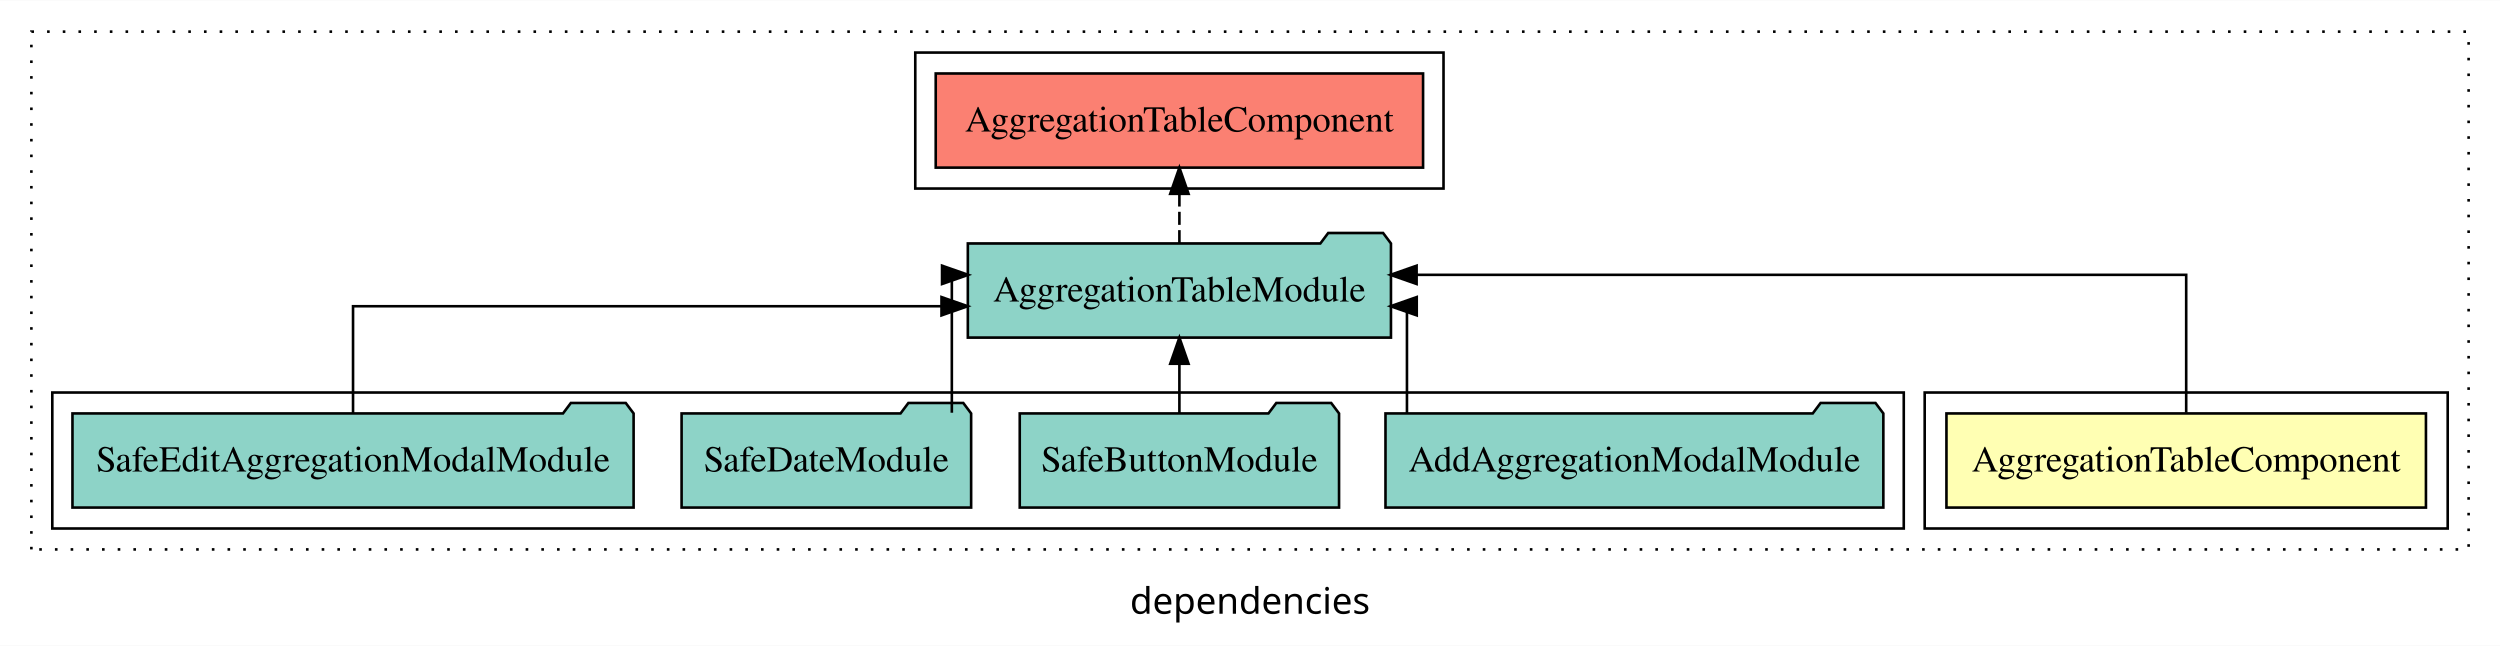
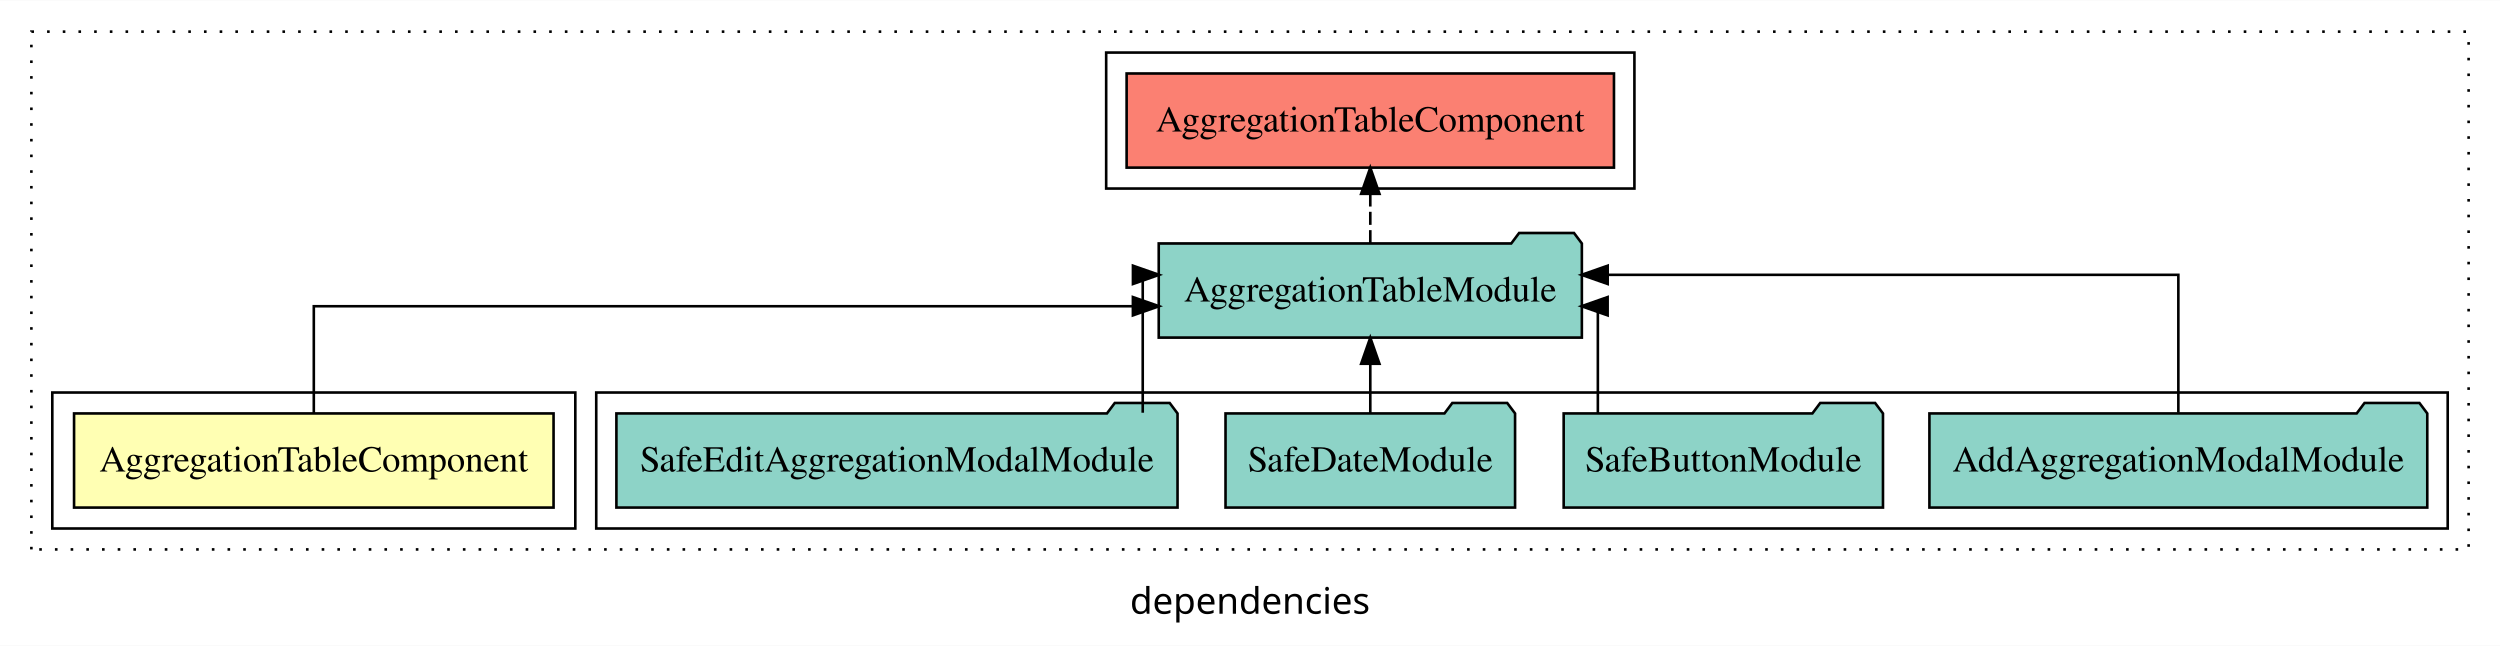
<svg xmlns="http://www.w3.org/2000/svg" width="956pt" height="247pt" viewBox="0.00 0.00 956.00 246.80">
  <g id="graph0" class="graph" transform="scale(1 1) rotate(0) translate(4 242.8)">
    <polygon fill="white" stroke="transparent" points="-4,4 -4,-242.8 952,-242.8 952,4 -4,4" />
    <text text-anchor="middle" x="474" y="-8.2" font-family="sans-serif" font-size="14.00">dependencies</text>
    <g id="clust1" class="cluster">
      <polygon fill="none" stroke="black" stroke-dasharray="1,5" points="8,-32.8 8,-230.8 940,-230.8 940,-32.8 8,-32.8" />
    </g>
-     <g id="clust2" class="cluster">
-       <polygon fill="none" stroke="black" points="732,-40.8 732,-92.8 932,-92.8 932,-40.8 732,-40.8" />
+     <g id="clust5" class="cluster">
+       <polygon fill="none" stroke="black" points="419,-170.8 419,-222.8 621,-222.8 621,-170.8 419,-170.8" />
    </g>
    <g id="clust4" class="cluster">
-       <polygon fill="none" stroke="black" points="16,-40.8 16,-92.8 724,-92.8 724,-40.8 16,-40.8" />
+       <polygon fill="none" stroke="black" points="224,-40.8 224,-92.8 932,-92.8 932,-40.8 224,-40.8" />
    </g>
-     <g id="clust5" class="cluster">
-       <polygon fill="none" stroke="black" points="346,-170.8 346,-222.8 548,-222.8 548,-170.8 346,-170.8" />
+     <g id="clust2" class="cluster">
+       <polygon fill="none" stroke="black" points="16,-40.8 16,-92.8 216,-92.8 216,-40.8 16,-40.8" />
    </g>
    <g id="node1" class="node">
-       <polygon fill="#ffffb3" stroke="black" points="923.68,-84.8 740.32,-84.8 740.32,-48.8 923.68,-48.8 923.68,-84.8" />
-       <text text-anchor="middle" x="832" y="-62.6" font-family="Times,serif" font-size="14.00">AggregationTableComponent</text>
+       <polygon fill="#ffffb3" stroke="black" points="207.68,-84.8 24.32,-84.8 24.32,-48.8 207.68,-48.8 207.68,-84.8" />
+       <text text-anchor="middle" x="116" y="-62.6" font-family="Times,serif" font-size="14.00">AggregationTableComponent</text>
    </g>
    <g id="node2" class="node">
-       <polygon fill="#8dd3c7" stroke="black" points="527.9,-149.8 524.9,-153.8 503.9,-153.8 500.9,-149.8 366.1,-149.8 366.1,-113.8 527.9,-113.8 527.9,-149.8" />
-       <text text-anchor="middle" x="447" y="-127.6" font-family="Times,serif" font-size="14.00">AggregationTableModule</text>
+       <polygon fill="#8dd3c7" stroke="black" points="600.9,-149.8 597.9,-153.8 576.9,-153.8 573.9,-149.8 439.1,-149.8 439.1,-113.8 600.9,-113.8 600.9,-149.8" />
+       <text text-anchor="middle" x="520" y="-127.6" font-family="Times,serif" font-size="14.00">AggregationTableModule</text>
    </g>
    <g id="edge1" class="edge">
-       <path fill="none" stroke="black" d="M832,-85.08C832,-106.12 832,-137.8 832,-137.8 832,-137.8 537.71,-137.8 537.71,-137.8" />
-       <polygon fill="black" stroke="black" points="537.71,-134.3 527.71,-137.8 537.71,-141.3 537.71,-134.3" />
+       <path fill="none" stroke="black" d="M116,-84.82C116,-102.17 116,-125.8 116,-125.8 116,-125.8 429.22,-125.8 429.22,-125.8" />
+       <polygon fill="black" stroke="black" points="429.22,-129.3 439.22,-125.8 429.22,-122.3 429.22,-129.3" />
    </g>
    <g id="node7" class="node">
-       <polygon fill="#fb8072" stroke="black" points="540.18,-214.8 353.82,-214.8 353.82,-178.8 540.18,-178.8 540.18,-214.8" />
-       <text text-anchor="middle" x="447" y="-192.6" font-family="Times,serif" font-size="14.00">AggregationTableComponent </text>
+       <polygon fill="#fb8072" stroke="black" points="613.18,-214.8 426.82,-214.8 426.82,-178.8 613.18,-178.8 613.18,-214.8" />
+       <text text-anchor="middle" x="520" y="-192.6" font-family="Times,serif" font-size="14.00">AggregationTableComponent </text>
    </g>
    <g id="edge6" class="edge">
-       <path fill="none" stroke="black" stroke-dasharray="5,2" d="M447,-149.91C447,-149.91 447,-168.79 447,-168.79" />
-       <polygon fill="black" stroke="black" points="443.5,-168.79 447,-178.79 450.5,-168.79 443.5,-168.79" />
+       <path fill="none" stroke="black" stroke-dasharray="5,2" d="M520,-149.91C520,-149.91 520,-168.79 520,-168.79" />
+       <polygon fill="black" stroke="black" points="516.5,-168.79 520,-178.79 523.5,-168.79 516.5,-168.79" />
    </g>
    <g id="node3" class="node">
-       <polygon fill="#8dd3c7" stroke="black" points="716.19,-84.8 713.19,-88.8 692.19,-88.8 689.19,-84.8 525.81,-84.8 525.81,-48.8 716.19,-48.8 716.19,-84.8" />
-       <text text-anchor="middle" x="621" y="-62.6" font-family="Times,serif" font-size="14.00">AddAggregationModalModule</text>
+       <polygon fill="#8dd3c7" stroke="black" points="924.19,-84.8 921.19,-88.8 900.19,-88.8 897.19,-84.8 733.81,-84.8 733.81,-48.8 924.19,-48.8 924.19,-84.8" />
+       <text text-anchor="middle" x="829" y="-62.6" font-family="Times,serif" font-size="14.00">AddAggregationModalModule</text>
    </g>
    <g id="edge2" class="edge">
-       <path fill="none" stroke="black" d="M534.02,-84.82C534.02,-102.17 534.02,-125.8 534.02,-125.8 534.02,-125.8 533.39,-125.8 533.39,-125.8" />
-       <polygon fill="black" stroke="black" points="537.76,-122.3 527.76,-125.8 537.76,-129.3 537.76,-122.3" />
+       <path fill="none" stroke="black" d="M829,-85.08C829,-106.12 829,-137.8 829,-137.8 829,-137.8 610.78,-137.8 610.78,-137.8" />
+       <polygon fill="black" stroke="black" points="610.78,-134.3 600.78,-137.8 610.78,-141.3 610.78,-134.3" />
    </g>
    <g id="node4" class="node">
-       <polygon fill="#8dd3c7" stroke="black" points="508.05,-84.8 505.05,-88.8 484.05,-88.8 481.05,-84.8 385.95,-84.8 385.95,-48.8 508.05,-48.8 508.05,-84.8" />
-       <text text-anchor="middle" x="447" y="-62.6" font-family="Times,serif" font-size="14.00">SafeButtonModule</text>
+       <polygon fill="#8dd3c7" stroke="black" points="716.05,-84.8 713.05,-88.8 692.05,-88.8 689.05,-84.8 593.95,-84.8 593.95,-48.8 716.05,-48.8 716.05,-84.8" />
+       <text text-anchor="middle" x="655" y="-62.6" font-family="Times,serif" font-size="14.00">SafeButtonModule</text>
    </g>
    <g id="edge3" class="edge">
-       <path fill="none" stroke="black" d="M447,-84.91C447,-84.91 447,-103.79 447,-103.79" />
-       <polygon fill="black" stroke="black" points="443.5,-103.79 447,-113.79 450.5,-103.79 443.5,-103.79" />
+       <path fill="none" stroke="black" d="M607.02,-84.82C607.02,-102.17 607.02,-125.8 607.02,-125.8 607.02,-125.8 606.39,-125.8 606.39,-125.8" />
+       <polygon fill="black" stroke="black" points="610.76,-122.3 600.76,-125.8 610.76,-129.3 610.76,-122.3" />
    </g>
    <g id="node5" class="node">
-       <polygon fill="#8dd3c7" stroke="black" points="367.36,-84.8 364.36,-88.8 343.36,-88.8 340.36,-84.8 256.64,-84.8 256.64,-48.8 367.36,-48.8 367.36,-84.8" />
-       <text text-anchor="middle" x="312" y="-62.6" font-family="Times,serif" font-size="14.00">SafeDateModule</text>
+       <polygon fill="#8dd3c7" stroke="black" points="575.36,-84.8 572.36,-88.8 551.36,-88.8 548.36,-84.8 464.64,-84.8 464.64,-48.8 575.36,-48.8 575.36,-84.8" />
+       <text text-anchor="middle" x="520" y="-62.6" font-family="Times,serif" font-size="14.00">SafeDateModule</text>
    </g>
    <g id="edge4" class="edge">
-       <path fill="none" stroke="black" d="M359.98,-85.08C359.98,-106.12 359.98,-137.8 359.98,-137.8 359.98,-137.8 360.61,-137.8 360.61,-137.8" />
-       <polygon fill="black" stroke="black" points="356.24,-141.3 366.24,-137.8 356.24,-134.3 356.24,-141.3" />
+       <path fill="none" stroke="black" d="M520,-84.91C520,-84.91 520,-103.79 520,-103.79" />
+       <polygon fill="black" stroke="black" points="516.5,-103.79 520,-113.79 523.5,-103.79 516.5,-103.79" />
    </g>
    <g id="node6" class="node">
-       <polygon fill="#8dd3c7" stroke="black" points="238.29,-84.8 235.29,-88.8 214.29,-88.8 211.29,-84.8 23.71,-84.8 23.71,-48.8 238.29,-48.8 238.29,-84.8" />
-       <text text-anchor="middle" x="131" y="-62.6" font-family="Times,serif" font-size="14.00">SafeEditAggregationModalModule</text>
+       <polygon fill="#8dd3c7" stroke="black" points="446.29,-84.8 443.29,-88.8 422.29,-88.8 419.29,-84.8 231.71,-84.8 231.71,-48.8 446.29,-48.8 446.29,-84.8" />
+       <text text-anchor="middle" x="339" y="-62.6" font-family="Times,serif" font-size="14.00">SafeEditAggregationModalModule</text>
    </g>
    <g id="edge5" class="edge">
-       <path fill="none" stroke="black" d="M131,-84.82C131,-102.17 131,-125.8 131,-125.8 131,-125.8 356.03,-125.8 356.03,-125.8" />
-       <polygon fill="black" stroke="black" points="356.03,-129.3 366.03,-125.8 356.03,-122.3 356.03,-129.3" />
+       <path fill="none" stroke="black" d="M432.98,-85.08C432.98,-106.12 432.98,-137.8 432.98,-137.8 432.98,-137.8 433.61,-137.8 433.61,-137.8" />
+       <polygon fill="black" stroke="black" points="429.24,-141.3 439.24,-137.8 429.24,-134.3 429.24,-141.3" />
    </g>
  </g>
</svg>
